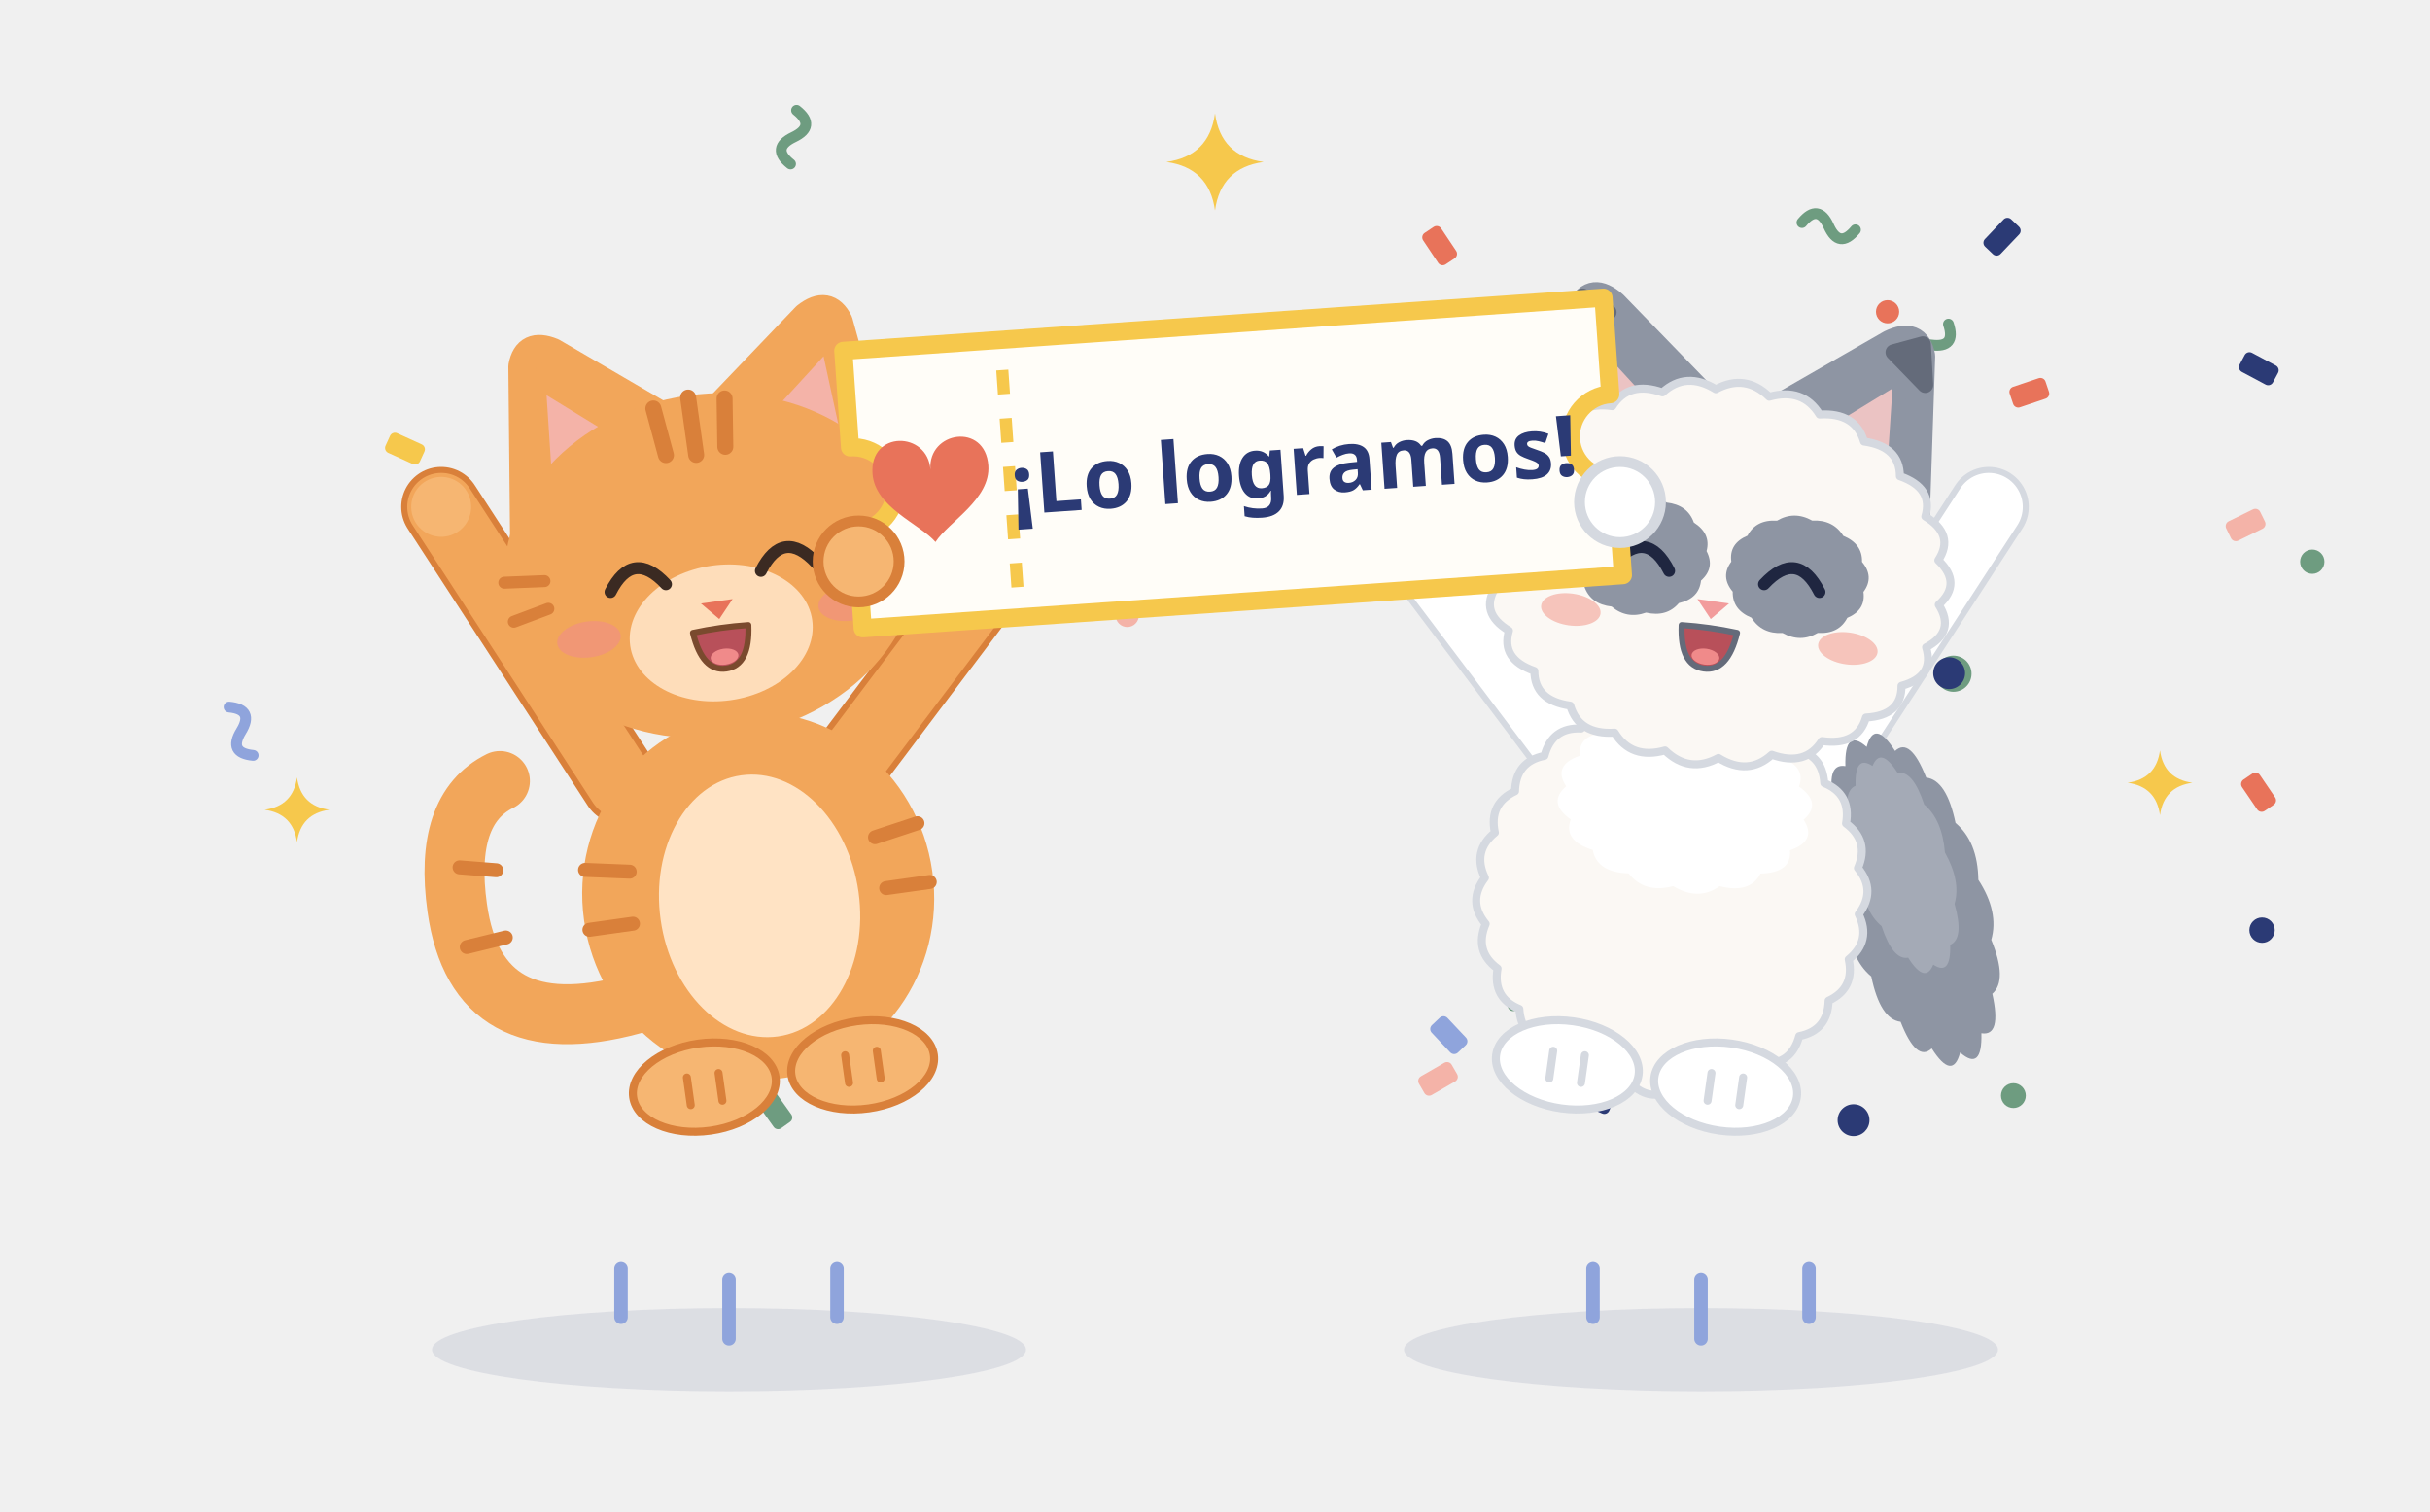
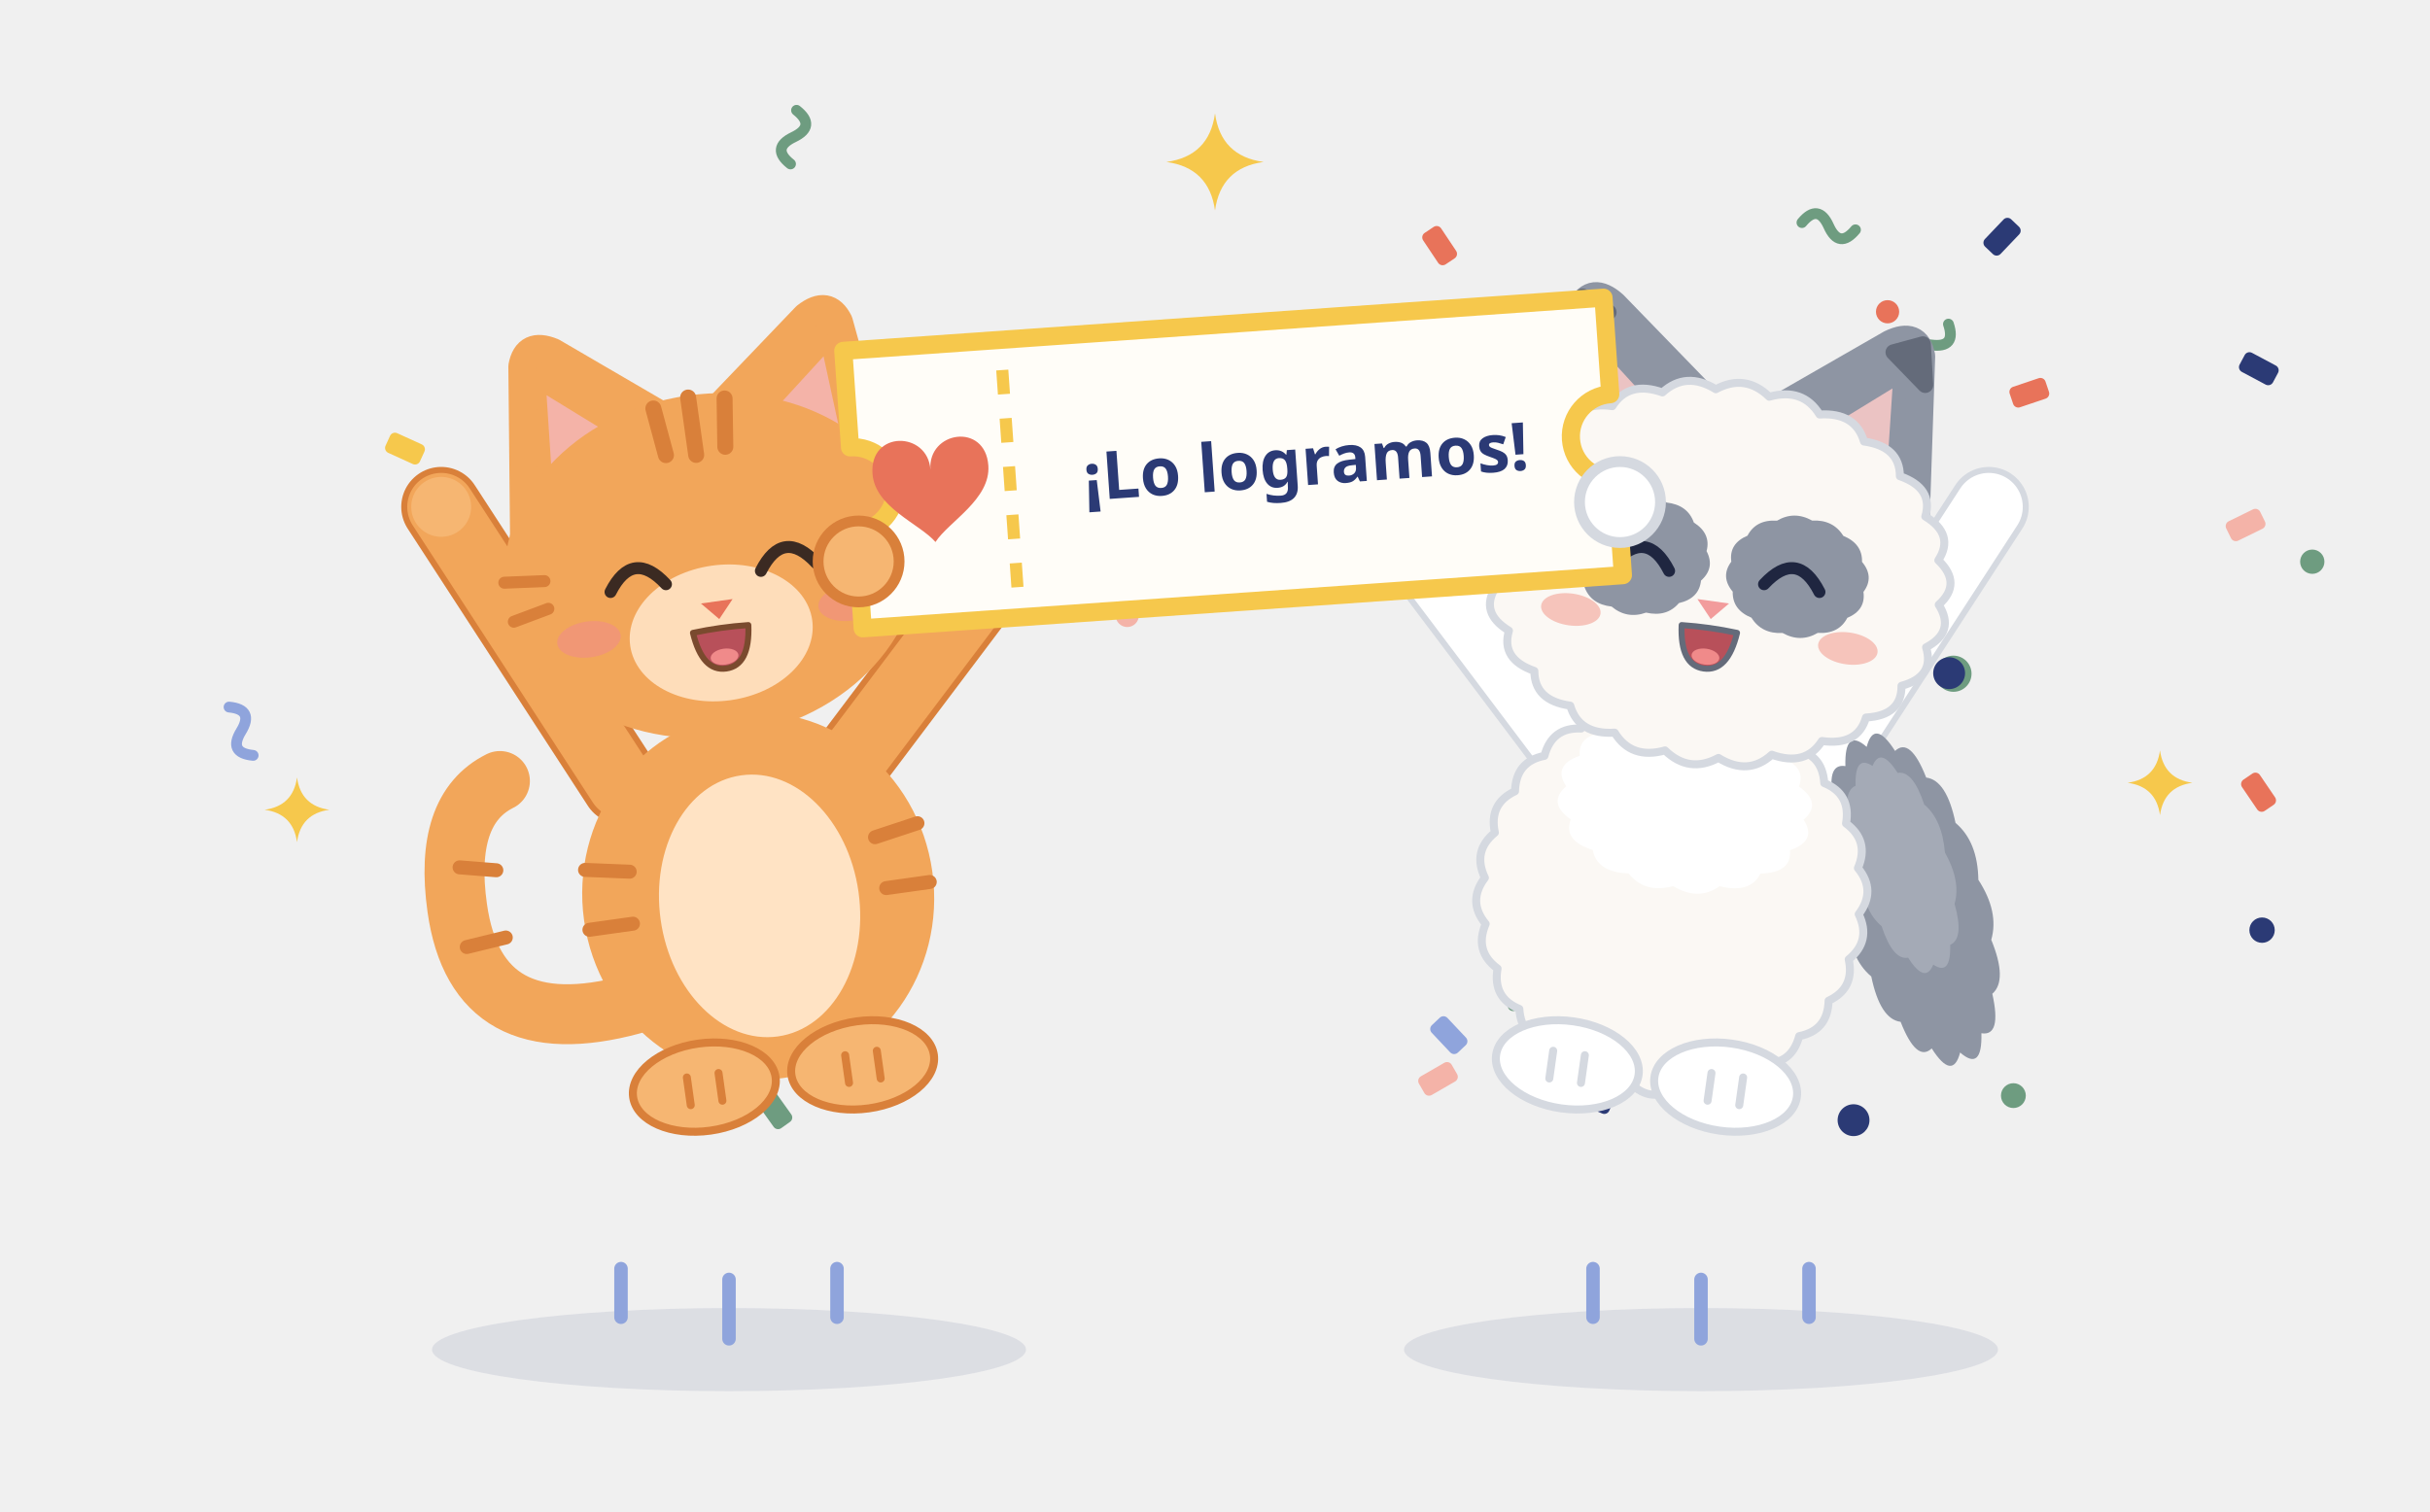
<svg xmlns="http://www.w3.org/2000/svg" width="900" height="560" viewBox="0 0 900 560">
  <circle cx="235.1" cy="237.7" r="5.7" fill="#2B3A75" />
  <rect x="529.6" y="379.5" width="14" height="8" rx="2" fill="#8FA4DC" transform="rotate(46.7 536.6 383.5)" />
  <circle cx="856.4" cy="208.1" r="4.5" fill="#6E9C80" />
  <rect x="553.6" y="363.2" width="14" height="8" rx="2" fill="#6E9C80" transform="rotate(70.2 560.6 367.2)" />
  <path d="M667.3 83.8 q5 -8 10 0 t10 0" fill="none" stroke="#6E9C80" stroke-width="4" stroke-linecap="round" transform="rotate(7.7 677.3 83.8)" />
  <path d="M705.3 127.8 q5 -8 10 0 t10 0" fill="none" stroke="#6E9C80" stroke-width="4" stroke-linecap="round" transform="rotate(129.4 715.3 127.8)" />
  <circle cx="625.6" cy="388.4" r="6.9" fill="#8FA4DC" />
  <rect x="143.0" y="162.2" width="14" height="8" rx="2" fill="#F6C84C" transform="rotate(24.5 150.0 166.2)" />
  <rect x="824.7" y="190.5" width="14" height="8" rx="2" fill="#F4B3A8" transform="rotate(153.9 831.7 194.5)" />
  <circle cx="723.5" cy="249.6" r="6.7" fill="#6E9C80" />
  <circle cx="599.2" cy="391.6" r="4.5" fill="#2B3A75" />
  <circle cx="745.7" cy="405.9" r="4.6" fill="#6E9C80" />
  <circle cx="721.9" cy="249.4" r="5.9" fill="#2B3A75" />
  <rect x="429.5" y="153.6" width="14" height="8" rx="2" fill="#F6C84C" transform="rotate(73.9 436.5 157.6)" />
  <circle cx="281.0" cy="327.5" r="4.1" fill="#F6C84C" />
  <path d="M619.1 152.4 q5 -8 10 0 t10 0" fill="none" stroke="#2B3A75" stroke-width="4" stroke-linecap="round" transform="rotate(91.0 629.1 152.4)" />
  <path d="M283.9 50.8 q5 -8 10 0 t10 0" fill="none" stroke="#6E9C80" stroke-width="4" stroke-linecap="round" transform="rotate(96.4 293.9 50.8)" />
  <rect x="829.6" y="132.6" width="14" height="8" rx="2" fill="#2B3A75" transform="rotate(28.1 836.6 136.6)" />
  <rect x="744.6" y="141.5" width="14" height="8" rx="2" fill="#E8735A" transform="rotate(161.4 751.6 145.5)" />
  <circle cx="417.5" cy="228.0" r="4.3" fill="#F4B3A8" />
  <circle cx="837.8" cy="344.6" r="4.7" fill="#2B3A75" />
  <rect x="279.9" y="407.1" width="14" height="8" rx="2" fill="#6E9C80" transform="rotate(54.5 286.9 411.1)" />
  <circle cx="686.5" cy="415.0" r="5.9" fill="#2B3A75" />
  <path d="M79.3 270.9 q5 -8 10 0 t10 0" fill="none" stroke="#8FA4DC" stroke-width="4" stroke-linecap="round" transform="rotate(63.5 89.3 270.9)" />
  <rect x="532.3" y="127.6" width="14" height="8" rx="2" fill="#8FA4DC" transform="rotate(4.0 539.3 131.6)" />
  <rect x="587.3" y="401.3" width="14" height="8" rx="2" fill="#2B3A75" transform="rotate(113.0 594.3 405.3)" />
  <rect x="526.2" y="87.0" width="14" height="8" rx="2" fill="#E8735A" transform="rotate(56.3 533.2 91.0)" />
  <path d="M518.4 140.2 q5 -8 10 0 t10 0" fill="none" stroke="#8FA4DC" stroke-width="4" stroke-linecap="round" transform="rotate(18.9 528.4 140.2)" />
  <rect x="829.5" y="289.5" width="14" height="8" rx="2" fill="#E8735A" transform="rotate(55.8 836.5 293.5)" />
  <circle cx="699.1" cy="115.5" r="4.3" fill="#E8735A" />
  <rect x="525.6" y="395.7" width="14" height="8" rx="2" fill="#F4B3A8" transform="rotate(150.0 532.6 399.7)" />
  <rect x="734.5" y="83.7" width="14" height="8" rx="2" fill="#2B3A75" transform="rotate(133.6 741.5 87.7)" />
  <path d="M496.1 128.2 q5 -8 10 0 t10 0" fill="none" stroke="#F6C84C" stroke-width="4" stroke-linecap="round" transform="rotate(6.1 506.1 128.2)" />
  <rect x="291.4" y="350.5" width="14" height="8" rx="2" fill="#6E9C80" transform="rotate(33.0 298.4 354.5)" />
  <ellipse cx="270" cy="500" rx="110" ry="15.4" fill="#2B3A75" opacity="0.1" />
  <ellipse cx="630" cy="500" rx="110" ry="15.4" fill="#2B3A75" opacity="0.1" />
  <g fill="none" stroke="#8FA4DC" stroke-width="5" stroke-linecap="round">
    <path d="M230 470 v18" />
    <path d="M270 474 v22" />
    <path d="M310 470 v18" />
    <path d="M590 470 v18" />
    <path d="M630 474 v22" />
    <path d="M670 470 v18" />
  </g>
  <g transform="translate(270.0 255.0) scale(0.74) rotate(-8)">
    <path d="M-60 40 L-130 -110" stroke="#D9803A" stroke-width="40" stroke-linecap="round" />
    <path d="M-60 40 L-130 -110" stroke="#F2A65A" stroke-width="34" stroke-linecap="round" />
    <circle cx="-130" cy="-110" r="15.0" fill="#F6B672" />
    <path d="M60 40 L170 -70" stroke="#D9803A" stroke-width="40" stroke-linecap="round" />
    <path d="M60 40 L170 -70" stroke="#F2A65A" stroke-width="34" stroke-linecap="round" />
    <circle cx="170" cy="-70" r="15.0" fill="#F6B672" />
    <path d="M-70 150 Q-150 160 -150 90 Q-150 40 -120 30" fill="none" stroke="#F2A65A" stroke-width="30" stroke-linecap="round" />
    <path d="M-146 70 L-128 74 M-148 110 L-128 108" stroke="#D9803A" stroke-width="7" stroke-linecap="round" />
    <ellipse cx="0" cy="105" rx="88" ry="92" fill="#F2A65A" />
    <ellipse cx="0" cy="110" rx="50" ry="66" fill="#FFE3C4" />
    <path d="M-84 80 L-62 84 M-86 110 L-64 110 M84 80 L62 84 M86 110 L64 110" stroke="#D9803A" stroke-width="7" stroke-linecap="round" />
    <g transform="translate(0 -62) rotate(0)">
      <g transform="">
        <path d="M-92 -20 L-80 -112 Q-76 -124 -64 -117 L-12 -76Z" fill="#F2A65A" stroke="#F2A65A" stroke-width="14" stroke-linejoin="round" />
        <path d="M-74 -42 L-70 -96 L-36 -68Z" fill="#F4B3A8" />
      </g>
      <g transform="">
        <path d="M92 -20 L80 -112 Q76 -124 64 -117 L12 -76Z" fill="#F2A65A" stroke="#F2A65A" stroke-width="14" stroke-linejoin="round" />
        <path d="M74 -42 L70 -96 L36 -68Z" fill="#F4B3A8" />
      </g>
      <ellipse cx="0" cy="0" rx="104" ry="86" fill="#F2A65A" />
      <ellipse cx="0" cy="34" rx="46" ry="34" fill="#FFE3C4" opacity=".9" />
      <g stroke="#D9803A" stroke-width="8" stroke-linecap="round">
        <line x1="-18" y1="-82" x2="-15" y2="-58" />
        <line x1="0" y1="-85" x2="0" y2="-56" />
        <line x1="18" y1="-82" x2="15" y2="-58" />
      </g>
      <path d="M-104 -6 L-84 -4 M-102 14 L-84 10 M104 -6 L84 -4 M102 14 L84 10" stroke="#D9803A" stroke-width="6" stroke-linecap="round" />
      <path d="M-52 6 Q-38 -14 -24 6" fill="none" stroke="#3B2A22" stroke-width="6" stroke-linecap="round" />
      <path d="M24 6 Q38 -14 52 6" fill="none" stroke="#3B2A22" stroke-width="6" stroke-linecap="round" />
      <ellipse cx="-66" cy="28" rx="16" ry="9" fill="#F08A8A" opacity=".55" />
      <ellipse cx="66" cy="28" rx="16" ry="9" fill="#F08A8A" opacity=".55" />
      <path d="M-8 18 L8 18 L0 27Z" fill="#E8735A" />
      <path d="M-14 32 Q0 31 14 32 Q12 52 0 52 Q-12 52 -14 32Z" fill="#B8505A" stroke="#7A4A2E" stroke-width="3" stroke-linejoin="round" />
      <ellipse cx="0" cy="46" rx="7" ry="4" fill="#F08A8A" />
    </g>
    <ellipse cx="-40" cy="196" rx="36" ry="22" fill="#F6B672" stroke="#D9803A" stroke-width="4" />
    <path d="M-48 190 L-48 204 M-32 190 L-32 204" stroke="#D9803A" stroke-width="4" stroke-linecap="round" />
    <ellipse cx="40" cy="196" rx="36" ry="22" fill="#F6B672" stroke="#D9803A" stroke-width="4" />
    <path d="M32 190 L32 204 M48 190 L48 204" stroke="#D9803A" stroke-width="4" stroke-linecap="round" />
  </g>
  <g transform="translate(630.0 255.0) scale(0.74) rotate(8)">
    <path d="M60 40 L130 -110" stroke="#D5D9E0" stroke-width="40" stroke-linecap="round" />
    <path d="M60 40 L130 -110" stroke="#FFFFFF" stroke-width="34" stroke-linecap="round" />
    <path d="M-60 40 L-170 -70" stroke="#D5D9E0" stroke-width="40" stroke-linecap="round" />
    <path d="M-60 40 L-170 -70" stroke="#FFFFFF" stroke-width="34" stroke-linecap="round" />
    <g transform="translate(120 90) rotate(-25)">
      <path d="M34.0 0.0 Q39.3 18.4 31.4 30.6 Q33.4 52.4 24.0 56.6 Q22.3 78.5 13.0 73.9 Q7.8 92.6 0.0 80.0 Q-7.8 92.6 -13.0 73.9 Q-22.3 78.5 -24.0 56.6 Q-33.4 52.4 -31.4 30.6 Q-39.3 18.4 -34.0 0.0 Q-39.3 -18.4 -31.4 -30.6 Q-33.4 -52.4 -24.0 -56.6 Q-22.3 -78.5 -13.0 -73.9 Q-7.8 -92.6 -0.0 -80.0 Q7.8 -92.6 13.0 -73.9 Q22.3 -78.5 24.0 -56.6 Q33.4 -52.4 31.4 -30.6 Q39.3 -18.4 34.0 0.0Z" fill="#8E95A3" />
      <path d="M22.0 -18.0 Q25.5 -1.8 19.1 8.0 Q18.7 26.1 11.0 27.0 Q6.8 42.3 0.0 34.0 Q-6.8 42.3 -11.0 27.0 Q-18.7 26.1 -19.1 8.0 Q-25.5 -1.8 -22.0 -18.0 Q-25.5 -34.2 -19.1 -44.0 Q-18.7 -62.1 -11.0 -63.0 Q-6.8 -78.3 -0.0 -70.0 Q6.8 -78.3 11.0 -63.0 Q18.7 -62.1 19.1 -44.0 Q25.5 -34.2 22.0 -18.0Z" fill="#A4AAB6" />
    </g>
    <path d="M92.1 124.1 Q97.2 138.0 85.0 146.0 Q86.7 160.8 72.9 165.6 Q71.1 180.4 56.6 181.7 Q51.4 195.5 37.0 193.3 Q28.6 205.5 15.2 199.7 Q4.3 209.5 -7.4 200.7 Q-20.4 207.6 -29.6 196.1 Q-43.8 199.6 -50.1 186.2 Q-64.7 186.1 -67.7 171.6 Q-81.8 168.0 -81.3 153.1 Q-94.2 146.1 -90.3 131.8 Q-101.1 121.9 -93.9 109.0 Q-102.1 96.7 -92.1 85.9 Q-97.2 72.0 -85.0 64.0 Q-86.7 49.2 -72.9 44.4 Q-71.1 29.6 -56.6 28.3 Q-51.4 14.5 -37.0 16.7 Q-28.6 4.5 -15.2 10.3 Q-4.3 0.5 7.4 9.3 Q20.4 2.4 29.6 13.9 Q43.8 10.4 50.1 23.8 Q64.7 23.9 67.7 38.4 Q81.8 42.0 81.3 56.9 Q94.2 63.9 90.3 78.2 Q101.1 88.1 93.9 101.0 Q102.1 113.3 92.1 124.1Z" fill="#FBF8F4" stroke="#D5D9E0" stroke-width="4" stroke-linejoin="round" />
    <path d="M60.0 58.0 Q68.3 67.5 55.4 74.1 Q57.9 85.1 42.4 87.7 Q38.7 98.5 23.0 96.8 Q13.6 105.8 0.0 100.0 Q-13.6 105.8 -23.0 96.8 Q-38.7 98.5 -42.4 87.7 Q-57.9 85.1 -55.4 74.1 Q-68.3 67.5 -60.0 58.0 Q-68.3 48.5 -55.4 41.9 Q-57.9 30.9 -42.4 28.3 Q-38.7 17.5 -23.0 19.2 Q-13.6 10.2 -0.0 16.0 Q13.6 10.2 23.0 19.2 Q38.7 17.5 42.4 28.3 Q57.9 30.9 55.4 41.9 Q68.3 48.5 60.0 58.0Z" fill="#FFFFFF" />
    <g transform="translate(0 -62) rotate(0)">
      <g transform="">
        <path d="M-96 -24 L-86 -118 Q-82 -130 -70 -122 L-16 -80Z" fill="#8E95A3" stroke="#8E95A3" stroke-width="14" stroke-linejoin="round" />
        <path d="M-90 -104 L-86 -124 L-72 -118Z" fill="#646B7A" stroke="#646B7A" stroke-width="8" stroke-linejoin="round" />
        <path d="M-78 -46 L-74 -100 L-40 -72Z" fill="#EBC3C3" />
      </g>
      <g transform="">
        <path d="M96 -24 L86 -118 Q82 -130 70 -122 L16 -80Z" fill="#8E95A3" stroke="#8E95A3" stroke-width="14" stroke-linejoin="round" />
        <path d="M90 -104 L86 -124 L72 -118Z" fill="#646B7A" stroke="#646B7A" stroke-width="8" stroke-linejoin="round" />
        <path d="M78 -46 L74 -100 L40 -72Z" fill="#EBC3C3" />
      </g>
      <path d="M112.0 4.0 Q122.3 16.2 108.7 26.0 Q115.2 39.9 99.2 46.8 Q101.4 61.5 83.8 65.0 Q81.7 79.7 63.6 79.7 Q57.3 93.6 39.7 90.0 Q29.5 102.3 13.5 95.3 Q-0.0 105.2 -13.5 95.3 Q-29.5 102.3 -39.7 90.0 Q-57.3 93.6 -63.6 79.7 Q-81.7 79.7 -83.8 65.0 Q-101.4 61.5 -99.2 46.8 Q-115.2 39.9 -108.7 26.0 Q-122.3 16.2 -112.0 4.0 Q-122.3 -8.2 -108.7 -18.0 Q-115.2 -31.9 -99.2 -38.8 Q-101.4 -53.5 -83.8 -57.0 Q-81.7 -71.7 -63.6 -71.7 Q-57.3 -85.6 -39.7 -82.0 Q-29.5 -94.3 -13.5 -87.3 Q-0.0 -97.2 13.5 -87.3 Q29.5 -94.3 39.7 -82.0 Q57.3 -85.6 63.6 -71.7 Q81.7 -71.7 83.8 -57.0 Q101.4 -53.5 99.2 -38.8 Q115.2 -31.9 108.7 -18.0 Q122.3 -8.2 112.0 4.0Z" fill="#FBF8F4" stroke="#D5D9E0" stroke-width="4" stroke-linejoin="round" />
      <path d="M-7.5 8.6 Q-7.2 17.6 -16.9 21.3 Q-21.9 29.2 -32.5 28.3 Q-41.5 33.0 -50.0 27.7 Q-60.6 28.0 -64.9 19.7 Q-74.3 15.4 -73.2 6.4 Q-78.7 -1.3 -72.5 -8.6 Q-72.8 -17.6 -63.1 -21.3 Q-58.1 -29.2 -47.5 -28.3 Q-38.5 -33.0 -30.0 -27.7 Q-19.4 -28.0 -15.1 -19.7 Q-5.7 -15.4 -6.8 -6.4 Q-1.3 1.3 -7.5 8.6Z" fill="#8E95A3" />
      <path d="M73.8 2.9 Q76.3 11.7 67.6 16.9 Q64.5 25.6 54.0 26.4 Q46.2 32.6 36.6 28.9 Q26.3 30.9 20.1 23.5 Q10.0 20.9 9.0 11.9 Q1.7 5.3 6.2 -2.9 Q3.7 -11.7 12.4 -16.9 Q15.5 -25.6 26.0 -26.4 Q33.8 -32.6 43.4 -28.9 Q53.7 -30.9 59.9 -23.5 Q70.0 -20.9 71.0 -11.9 Q78.3 -5.3 73.8 2.9Z" fill="#8E95A3" />
      <path d="M-52 6 Q-38 -14 -24 6" fill="none" stroke="#1F2640" stroke-width="6" stroke-linecap="round" />
      <path d="M24 6 Q38 -14 52 6" fill="none" stroke="#1F2640" stroke-width="6" stroke-linecap="round" />
      <ellipse cx="-70" cy="32" rx="15" ry="8" fill="#F4B3A8" opacity=".75" />
      <ellipse cx="70" cy="32" rx="15" ry="8" fill="#F4B3A8" opacity=".75" />
      <path d="M-8 18 L8 18 L0 27Z" fill="#F29C9C" />
      <path d="M-14 32 Q0 31 14 32 Q12 52 0 52 Q-12 52 -14 32Z" fill="#B8505A" stroke="#646B7A" stroke-width="3" stroke-linejoin="round" />
      <ellipse cx="0" cy="46" rx="7" ry="4" fill="#F08A8A" />
    </g>
    <ellipse cx="-40" cy="196" rx="36" ry="22" fill="#FFFFFF" stroke="#D5D9E0" stroke-width="4" />
    <path d="M-48 190 L-48 204 M-32 190 L-32 204" stroke="#D5D9E0" stroke-width="4" stroke-linecap="round" />
    <ellipse cx="40" cy="196" rx="36" ry="22" fill="#FFFFFF" stroke="#D5D9E0" stroke-width="4" />
    <path d="M32 190 L32 204 M48 190 L48 204" stroke="#D5D9E0" stroke-width="4" stroke-linecap="round" />
  </g>
  <g transform="translate(450 172) scale(1.12) rotate(-4)">
    <path d="M-120 -46 H132 V-14 A14 14 0 0 0 132 14 V46 H-120 V14 A14 14 0 0 0 -120 -14Z" fill="#FFFDF8" stroke="#F6C84C" stroke-width="6" stroke-linejoin="round" />
    <line x1="-68" y1="-36" x2="-68" y2="36" stroke="#F6C84C" stroke-width="4" stroke-dasharray="8 8" />
    <path transform="translate(-94.0 0.0) scale(0.8)" d="M0 -6 C0 -22 -24 -24 -24 -6 C-24 8 -6 16 0 24 C6 16 24 8 24 -6 C24 -24 0 -22 0 -6Z" fill="#E8735A" />
-     <text x="26" y="12" text-anchor="middle" font-family="Fredoka, Nunito, Arial Rounded MT Bold, sans-serif" font-weight="800" font-size="28" fill="#2B3A75">¡Lo logramos!</text>
+     <text x="30" y="9" text-anchor="middle" font-family="Fredoka, Nunito, Arial Rounded MT Bold, sans-serif" font-weight="800" font-size="22" fill="#2B3A75">¡Lo logramos!</text>
  </g>
  <circle cx="318" cy="208" r="15" fill="#F6B672" stroke="#D9803A" stroke-width="4" />
  <circle cx="600" cy="186" r="15" fill="#FFFFFF" stroke="#D5D9E0" stroke-width="4" />
  <path transform="translate(450.0 60.0) scale(1.8)" d="M0 -10 Q1.2 -1.2 10 0 Q1.2 1.2 0 10 Q-1.2 1.2 -10 0 Q-1.2 -1.2 0 -10Z" fill="#F6C84C" />
  <path transform="translate(110.0 300.0) scale(1.2)" d="M0 -10 Q1.2 -1.2 10 0 Q1.2 1.2 0 10 Q-1.2 1.2 -10 0 Q-1.2 -1.2 0 -10Z" fill="#F6C84C" />
  <path transform="translate(800.0 290.0) scale(1.2)" d="M0 -10 Q1.2 -1.2 10 0 Q1.2 1.2 0 10 Q-1.2 1.2 -10 0 Q-1.2 -1.2 0 -10Z" fill="#F6C84C" />
</svg>
